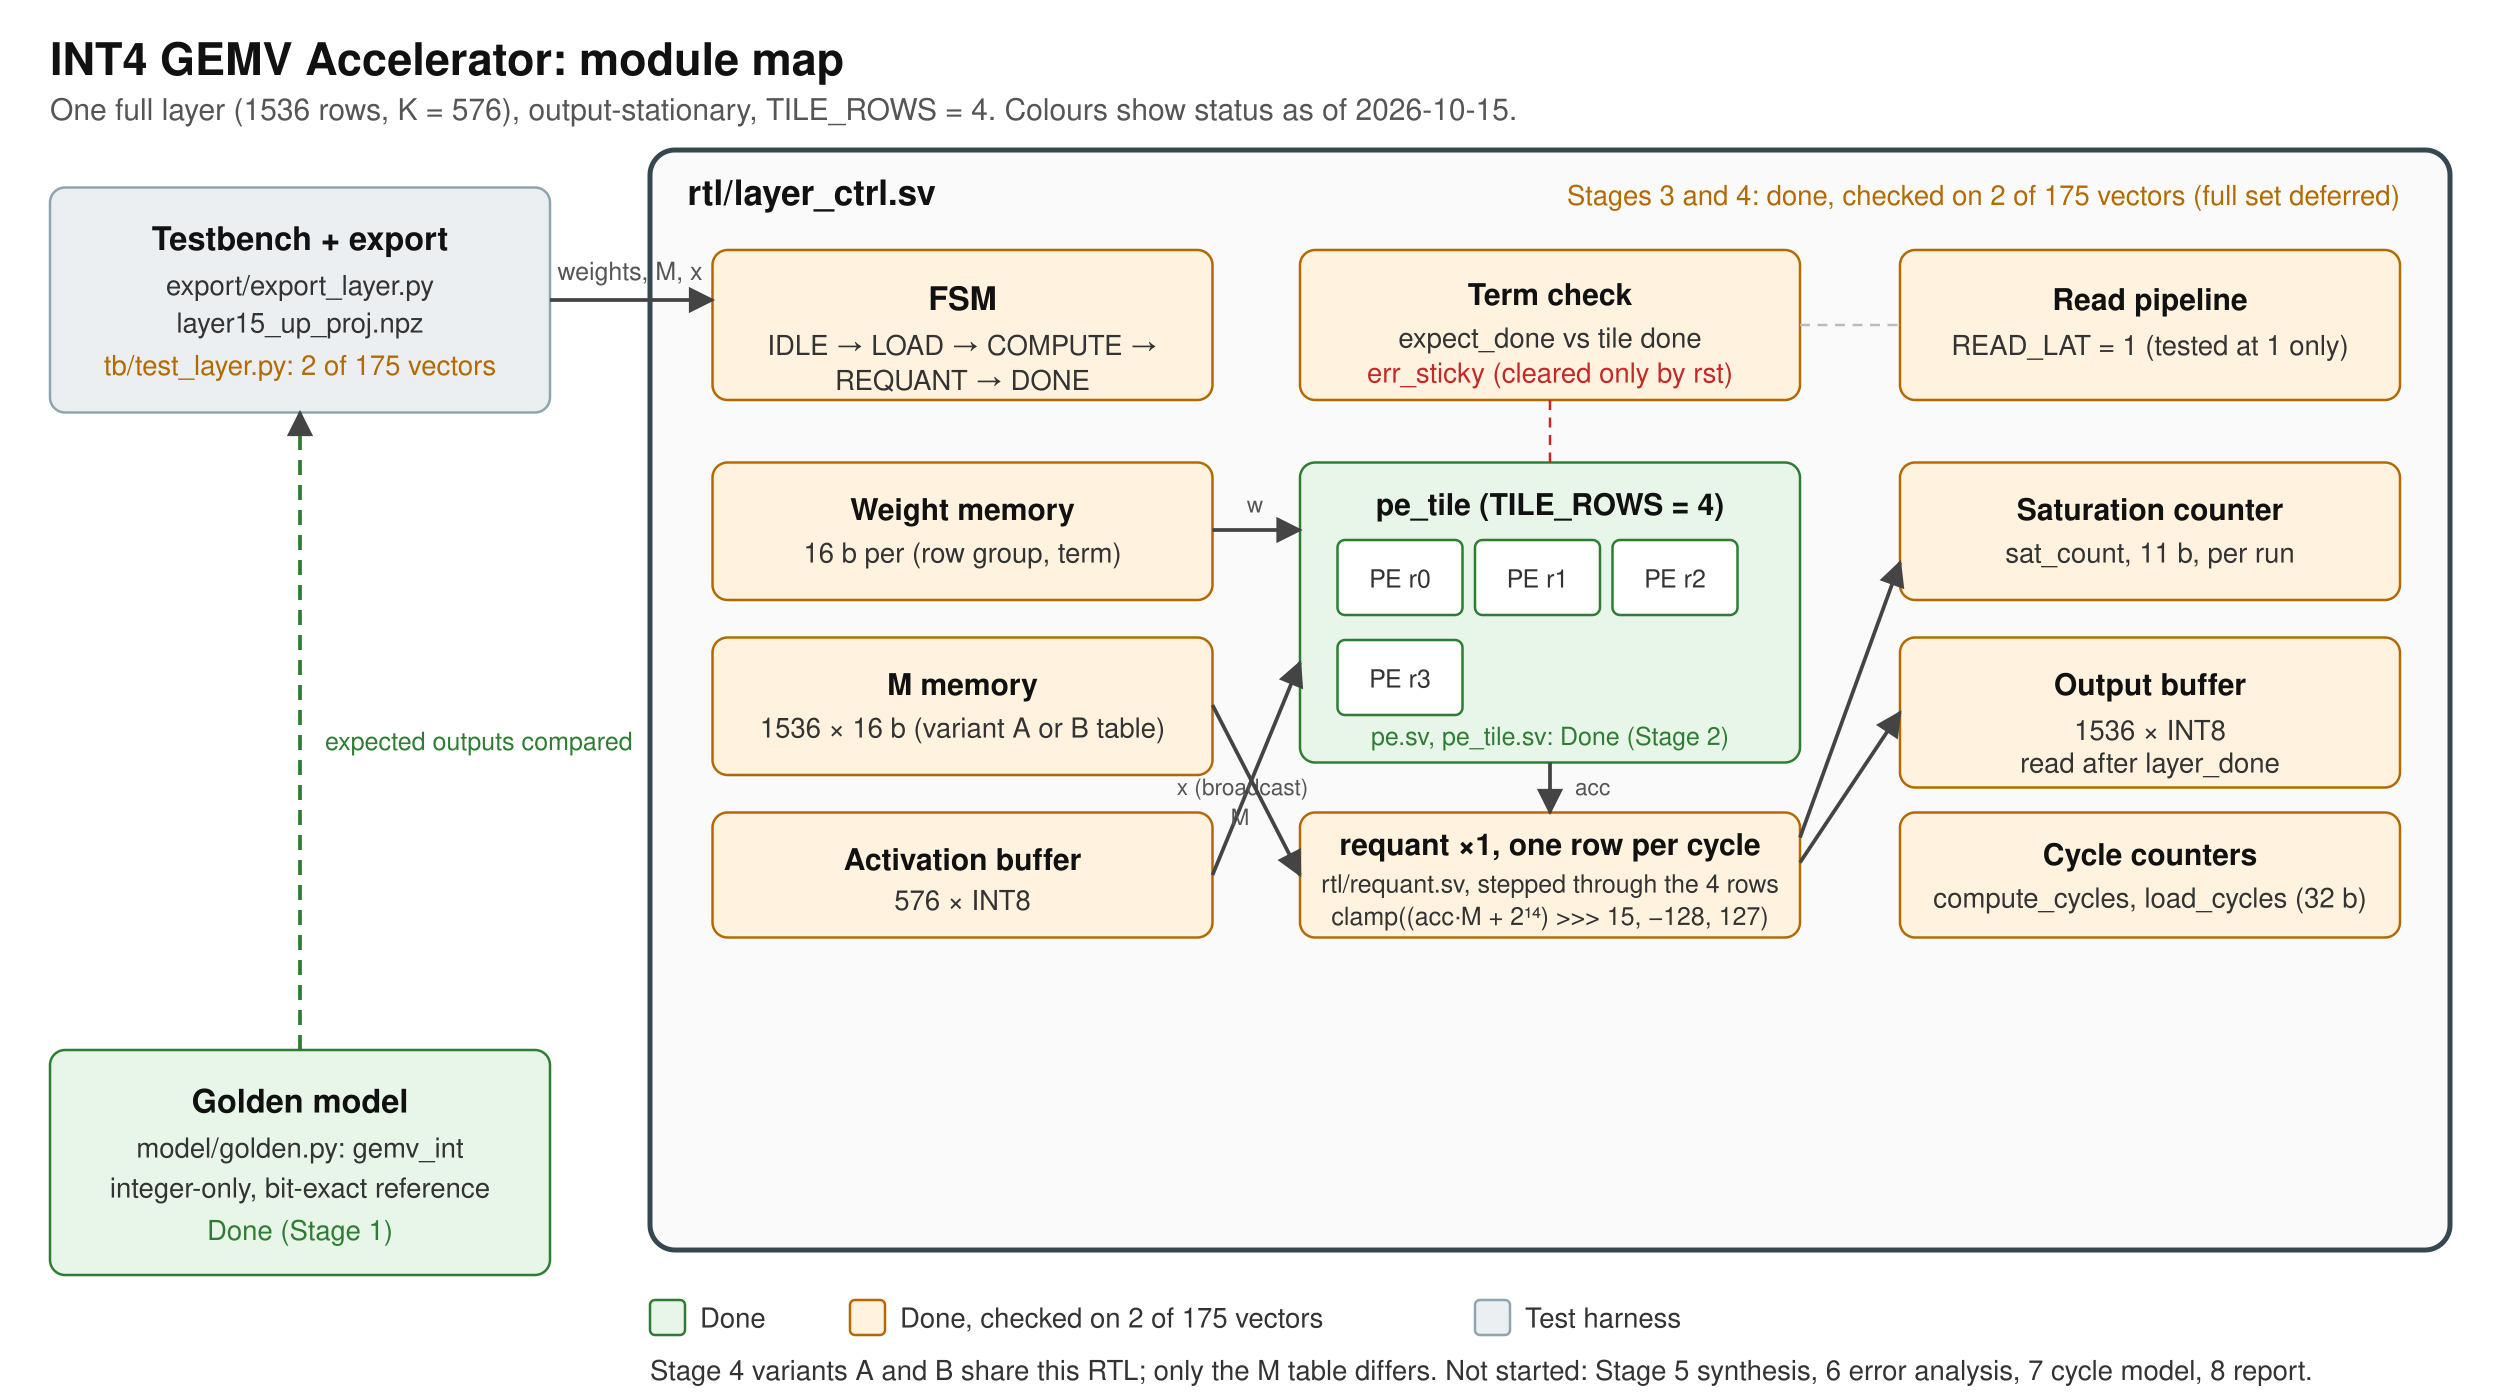
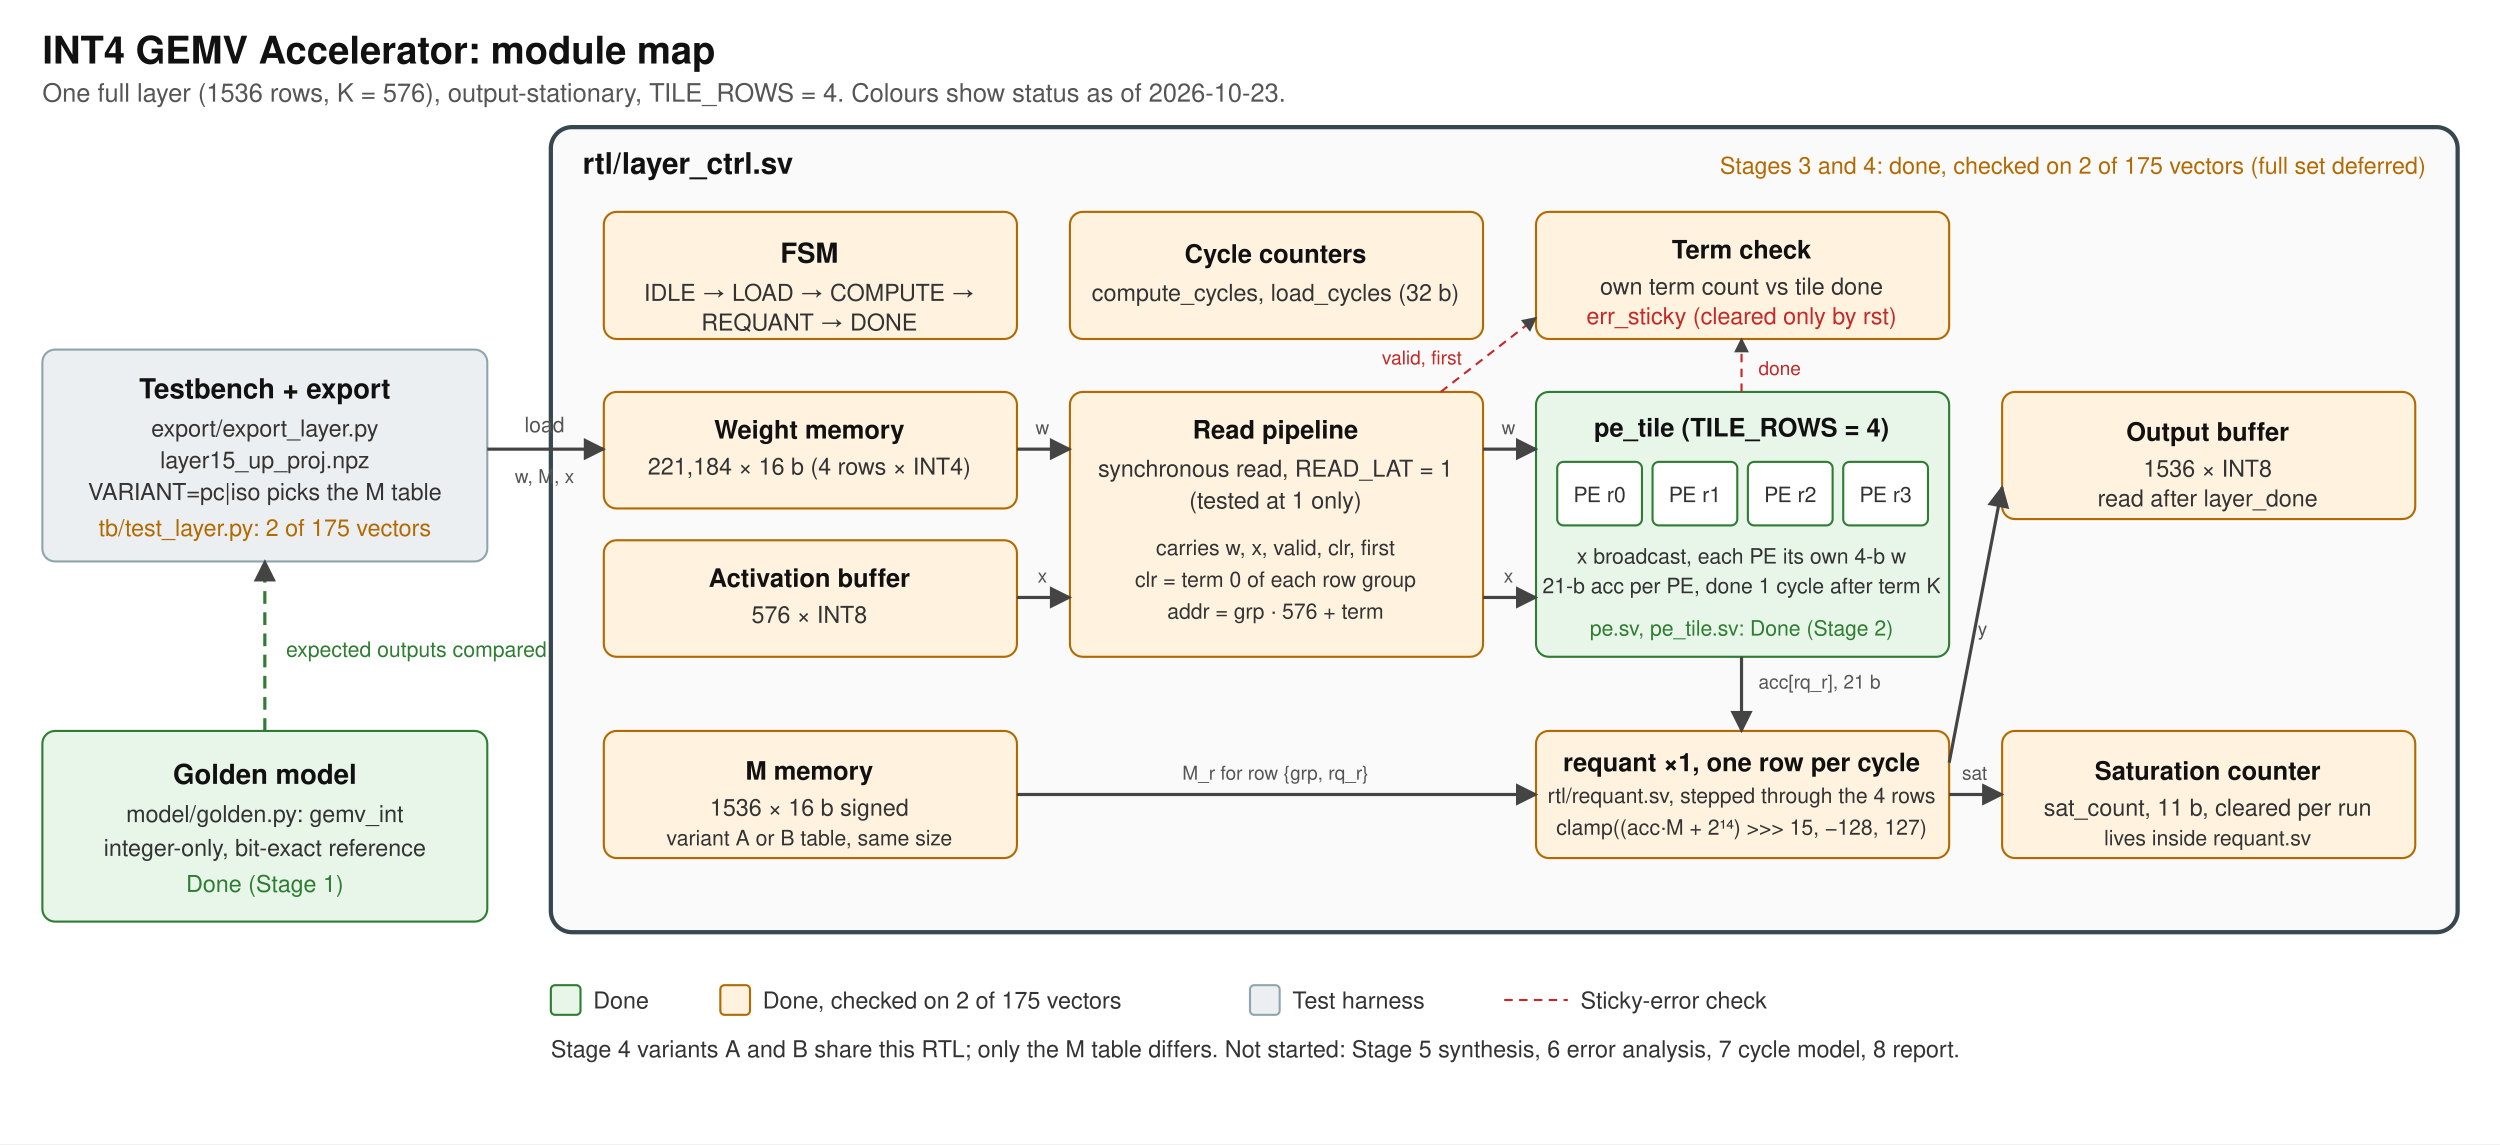
- <svg xmlns="http://www.w3.org/2000/svg" viewBox="0 0 1000 560" width="1000" height="560" font-family="Helvetica, Arial, sans-serif">
+ <svg xmlns="http://www.w3.org/2000/svg" viewBox="0 0 1180 540" width="1180" height="540" font-family="Helvetica, Arial, sans-serif">
  <defs>
    <marker id="arr" viewBox="0 0 10 10" refX="9" refY="5" markerWidth="7" markerHeight="7" orient="auto-start-reverse">
      <path d="M0,0 L10,5 L0,10 z" fill="#444" />
    </marker>
  </defs>
-   <rect width="1000" height="560" fill="#ffffff" />
+   <rect width="1180" height="540" fill="#ffffff" />
  <text x="20" y="30" font-size="18" font-weight="bold" fill="#111">INT4 GEMV Accelerator: module map</text>
-   <text x="20" y="48" font-size="12" fill="#555">One full layer (1536 rows, K = 576), output-stationary, TILE_ROWS = 4. Colours show status as of 2026-10-15.</text>
-   <rect x="20" y="75" width="200" height="90" rx="6" fill="#eceff1" stroke="#90a4ae" />
-   <text x="120" y="100" font-size="13" font-weight="bold" text-anchor="middle" fill="#111">Testbench + export</text>
-   <text x="120" y="118" font-size="11" text-anchor="middle" fill="#333">export/export_layer.py</text>
-   <text x="120" y="133" font-size="11" text-anchor="middle" fill="#333">layer15_up_proj.npz</text>
-   <text x="120" y="150" font-size="11" text-anchor="middle" fill="#b26a00">tb/test_layer.py: 2 of 175 vectors</text>
-   <rect x="20" y="420" width="200" height="90" rx="6" fill="#e8f5e9" stroke="#2e7d32" />
-   <text x="120" y="445" font-size="13" font-weight="bold" text-anchor="middle" fill="#111">Golden model</text>
-   <text x="120" y="463" font-size="11" text-anchor="middle" fill="#333">model/golden.py: gemv_int</text>
-   <text x="120" y="479" font-size="11" text-anchor="middle" fill="#333">integer-only, bit-exact reference</text>
-   <text x="120" y="496" font-size="11" text-anchor="middle" fill="#2e7d32">Done (Stage 1)</text>
-   <rect x="260" y="60" width="720" height="440" rx="10" fill="#fafafa" stroke="#37474f" stroke-width="2" />
+   <text x="20" y="48" font-size="12" fill="#555">One full layer (1536 rows, K = 576), output-stationary, TILE_ROWS = 4. Colours show status as of 2026-10-23.</text>
+   <rect x="20" y="165" width="210" height="100" rx="6" fill="#eceff1" stroke="#90a4ae" />
+   <text x="125" y="188" font-size="13" font-weight="bold" text-anchor="middle" fill="#111">Testbench + export</text>
+   <text x="125" y="206" font-size="11" text-anchor="middle" fill="#333">export/export_layer.py</text>
+   <text x="125" y="221" font-size="11" text-anchor="middle" fill="#333">layer15_up_proj.npz</text>
+   <text x="125" y="236" font-size="11" text-anchor="middle" fill="#333">VARIANT=pc|iso picks the M table</text>
+   <text x="125" y="253" font-size="11" text-anchor="middle" fill="#b26a00">tb/test_layer.py: 2 of 175 vectors</text>
+   <rect x="20" y="345" width="210" height="90" rx="6" fill="#e8f5e9" stroke="#2e7d32" />
+   <text x="125" y="370" font-size="13" font-weight="bold" text-anchor="middle" fill="#111">Golden model</text>
+   <text x="125" y="388" font-size="11" text-anchor="middle" fill="#333">model/golden.py: gemv_int</text>
+   <text x="125" y="404" font-size="11" text-anchor="middle" fill="#333">integer-only, bit-exact reference</text>
+   <text x="125" y="421" font-size="11" text-anchor="middle" fill="#2e7d32">Done (Stage 1)</text>
+   <rect x="260" y="60" width="900" height="380" rx="10" fill="#fafafa" stroke="#37474f" stroke-width="2" />
  <text x="275" y="82" font-size="14" font-weight="bold" fill="#111">rtl/layer_ctrl.sv</text>
-   <text x="960" y="82" font-size="11" fill="#b26a00" text-anchor="end">Stages 3 and 4: done, checked on 2 of 175 vectors (full set deferred)</text>
-   <rect x="285" y="100" width="200" height="60" rx="6" fill="#fff3e0" stroke="#b26a00" />
-   <text x="385" y="124" font-size="13" font-weight="bold" text-anchor="middle" fill="#111">FSM</text>
-   <text x="385" y="142" font-size="11" text-anchor="middle" fill="#333">IDLE → LOAD → COMPUTE →</text>
-   <text x="385" y="156" font-size="11" text-anchor="middle" fill="#333">REQUANT → DONE</text>
-   <rect x="285" y="185" width="200" height="55" rx="6" fill="#fff3e0" stroke="#b26a00" />
-   <text x="385" y="208" font-size="12" font-weight="bold" text-anchor="middle" fill="#111">Weight memory</text>
-   <text x="385" y="225" font-size="11" text-anchor="middle" fill="#333">16 b per (row group, term)</text>
-   <rect x="285" y="255" width="200" height="55" rx="6" fill="#fff3e0" stroke="#b26a00" />
-   <text x="385" y="278" font-size="12" font-weight="bold" text-anchor="middle" fill="#111">M memory</text>
-   <text x="385" y="295" font-size="11" text-anchor="middle" fill="#333">1536 × 16 b (variant A or B table)</text>
-   <rect x="285" y="325" width="200" height="50" rx="6" fill="#fff3e0" stroke="#b26a00" />
-   <text x="385" y="348" font-size="12" font-weight="bold" text-anchor="middle" fill="#111">Activation buffer</text>
-   <text x="385" y="364" font-size="11" text-anchor="middle" fill="#333">576 × INT8</text>
-   <rect x="520" y="100" width="200" height="60" rx="6" fill="#fff3e0" stroke="#b26a00" />
-   <text x="620" y="122" font-size="12" font-weight="bold" text-anchor="middle" fill="#111">Term check</text>
-   <text x="620" y="139" font-size="11" text-anchor="middle" fill="#333">expect_done vs tile done</text>
-   <text x="620" y="153" font-size="11" text-anchor="middle" fill="#c62828">err_sticky (cleared only by rst)</text>
-   <rect x="520" y="185" width="200" height="120" rx="6" fill="#e8f5e9" stroke="#2e7d32" />
-   <text x="620" y="206" font-size="12" font-weight="bold" text-anchor="middle" fill="#111">pe_tile (TILE_ROWS = 4)</text>
-   <rect x="535" y="216" width="50" height="30" rx="3" fill="#ffffff" stroke="#2e7d32" />
-   <text x="560" y="235" font-size="10" text-anchor="middle" fill="#333">PE r0</text>
-   <rect x="590" y="216" width="50" height="30" rx="3" fill="#ffffff" stroke="#2e7d32" />
-   <text x="615" y="235" font-size="10" text-anchor="middle" fill="#333">PE r1</text>
-   <rect x="645" y="216" width="50" height="30" rx="3" fill="#ffffff" stroke="#2e7d32" />
-   <text x="670" y="235" font-size="10" text-anchor="middle" fill="#333">PE r2</text>
-   <rect x="535" y="256" width="50" height="30" rx="3" fill="#ffffff" stroke="#2e7d32" />
-   <text x="560" y="275" font-size="10" text-anchor="middle" fill="#333">PE r3</text>
-   <text x="620" y="298" font-size="10" text-anchor="middle" fill="#2e7d32">pe.sv, pe_tile.sv: Done (Stage 2)</text>
-   <rect x="520" y="325" width="200" height="50" rx="6" fill="#fff3e0" stroke="#b26a00" />
-   <text x="620" y="342" font-size="12" font-weight="bold" text-anchor="middle" fill="#111">requant ×1, one row per cycle</text>
-   <text x="620" y="357" font-size="10" text-anchor="middle" fill="#333">rtl/requant.sv, stepped through the 4 rows</text>
-   <text x="620" y="370" font-size="10" text-anchor="middle" fill="#333">clamp((acc·M + 2¹⁴) &gt;&gt;&gt; 15, −128, 127)</text>
-   <rect x="760" y="100" width="200" height="60" rx="6" fill="#fff3e0" stroke="#b26a00" />
-   <text x="860" y="124" font-size="12" font-weight="bold" text-anchor="middle" fill="#111">Read pipeline</text>
-   <text x="860" y="142" font-size="11" text-anchor="middle" fill="#333">READ_LAT = 1 (tested at 1 only)</text>
-   <rect x="760" y="185" width="200" height="55" rx="6" fill="#fff3e0" stroke="#b26a00" />
-   <text x="860" y="208" font-size="12" font-weight="bold" text-anchor="middle" fill="#111">Saturation counter</text>
-   <text x="860" y="225" font-size="11" text-anchor="middle" fill="#333">sat_count, 11 b, per run</text>
-   <rect x="760" y="255" width="200" height="60" rx="6" fill="#fff3e0" stroke="#b26a00" />
-   <text x="860" y="278" font-size="12" font-weight="bold" text-anchor="middle" fill="#111">Output buffer</text>
-   <text x="860" y="296" font-size="11" text-anchor="middle" fill="#333">1536 × INT8</text>
-   <text x="860" y="309" font-size="11" text-anchor="middle" fill="#333">read after layer_done</text>
-   <rect x="760" y="325" width="200" height="50" rx="6" fill="#fff3e0" stroke="#b26a00" />
-   <text x="860" y="346" font-size="12" font-weight="bold" text-anchor="middle" fill="#111">Cycle counters</text>
-   <text x="860" y="363" font-size="11" text-anchor="middle" fill="#333">compute_cycles, load_cycles (32 b)</text>
-   <line x1="220" y1="120" x2="285" y2="120" stroke="#444" stroke-width="1.5" marker-end="url(#arr)" />
-   <text x="252" y="112" font-size="10" text-anchor="middle" fill="#555">weights, M, x</text>
-   <line x1="485" y1="212" x2="520" y2="212" stroke="#444" stroke-width="1.5" marker-end="url(#arr)" />
-   <text x="502" y="205" font-size="9" text-anchor="middle" fill="#555">w</text>
-   <line x1="485" y1="350" x2="520" y2="265" stroke="#444" stroke-width="1.5" marker-end="url(#arr)" />
-   <text x="497" y="318" font-size="9" text-anchor="middle" fill="#555">x (broadcast)</text>
-   <line x1="485" y1="282" x2="520" y2="350" stroke="#444" stroke-width="1.5" marker-end="url(#arr)" />
-   <text x="496" y="330" font-size="9" text-anchor="middle" fill="#555">M</text>
-   <line x1="620" y1="305" x2="620" y2="325" stroke="#444" stroke-width="1.5" marker-end="url(#arr)" />
-   <text x="630" y="318" font-size="9" fill="#555">acc</text>
-   <line x1="720" y1="345" x2="760" y2="285" stroke="#444" stroke-width="1.5" marker-end="url(#arr)" />
-   <line x1="720" y1="335" x2="760" y2="225" stroke="#444" stroke-width="1.5" marker-end="url(#arr)" />
-   <line x1="720" y1="130" x2="760" y2="130" stroke="#bbb" stroke-width="1" stroke-dasharray="4 3" />
-   <line x1="620" y1="160" x2="620" y2="185" stroke="#c62828" stroke-width="1" stroke-dasharray="4 3" />
-   <line x1="120" y1="420" x2="120" y2="165" stroke="#2e7d32" stroke-width="1.5" stroke-dasharray="6 4" marker-end="url(#arr)" />
-   <text x="130" y="300" font-size="10" fill="#2e7d32">expected outputs compared</text>
-   <g transform="translate(260,520)">
+   <text x="1145" y="82" font-size="11" fill="#b26a00" text-anchor="end">Stages 3 and 4: done, checked on 2 of 175 vectors (full set deferred)</text>
+   <rect x="285" y="100" width="195" height="60" rx="6" fill="#fff3e0" stroke="#b26a00" />
+   <text x="382" y="124" font-size="13" font-weight="bold" text-anchor="middle" fill="#111">FSM</text>
+   <text x="382" y="142" font-size="11" text-anchor="middle" fill="#333">IDLE → LOAD → COMPUTE →</text>
+   <text x="382" y="156" font-size="11" text-anchor="middle" fill="#333">REQUANT → DONE</text>
+   <rect x="285" y="185" width="195" height="55" rx="6" fill="#fff3e0" stroke="#b26a00" />
+   <text x="382" y="207" font-size="12" font-weight="bold" text-anchor="middle" fill="#111">Weight memory</text>
+   <text x="382" y="224" font-size="11" text-anchor="middle" fill="#333">221,184 × 16 b (4 rows × INT4)</text>
+   <rect x="285" y="255" width="195" height="55" rx="6" fill="#fff3e0" stroke="#b26a00" />
+   <text x="382" y="277" font-size="12" font-weight="bold" text-anchor="middle" fill="#111">Activation buffer</text>
+   <text x="382" y="294" font-size="11" text-anchor="middle" fill="#333">576 × INT8</text>
+   <rect x="285" y="345" width="195" height="60" rx="6" fill="#fff3e0" stroke="#b26a00" />
+   <text x="382" y="368" font-size="12" font-weight="bold" text-anchor="middle" fill="#111">M memory</text>
+   <text x="382" y="385" font-size="11" text-anchor="middle" fill="#333">1536 × 16 b signed</text>
+   <text x="382" y="399" font-size="10" text-anchor="middle" fill="#333">variant A or B table, same size</text>
+   <rect x="505" y="100" width="195" height="60" rx="6" fill="#fff3e0" stroke="#b26a00" />
+   <text x="602" y="124" font-size="12" font-weight="bold" text-anchor="middle" fill="#111">Cycle counters</text>
+   <text x="602" y="142" font-size="11" text-anchor="middle" fill="#333">compute_cycles, load_cycles (32 b)</text>
+   <rect x="505" y="185" width="195" height="125" rx="6" fill="#fff3e0" stroke="#b26a00" />
+   <text x="602" y="207" font-size="12" font-weight="bold" text-anchor="middle" fill="#111">Read pipeline</text>
+   <text x="602" y="225" font-size="11" text-anchor="middle" fill="#333">synchronous read, READ_LAT = 1</text>
+   <text x="602" y="240" font-size="11" text-anchor="middle" fill="#333">(tested at 1 only)</text>
+   <text x="602" y="262" font-size="10" text-anchor="middle" fill="#333">carries w, x, valid, clr, first</text>
+   <text x="602" y="277" font-size="10" text-anchor="middle" fill="#333">clr = term 0 of each row group</text>
+   <text x="602" y="292" font-size="10" text-anchor="middle" fill="#333">addr = grp · 576 + term</text>
+   <rect x="725" y="100" width="195" height="60" rx="6" fill="#fff3e0" stroke="#b26a00" />
+   <text x="822" y="122" font-size="12" font-weight="bold" text-anchor="middle" fill="#111">Term check</text>
+   <text x="822" y="139" font-size="11" text-anchor="middle" fill="#333">own term count vs tile done</text>
+   <text x="822" y="153" font-size="11" text-anchor="middle" fill="#c62828">err_sticky (cleared only by rst)</text>
+   <rect x="725" y="185" width="195" height="125" rx="6" fill="#e8f5e9" stroke="#2e7d32" />
+   <text x="822" y="206" font-size="12" font-weight="bold" text-anchor="middle" fill="#111">pe_tile (TILE_ROWS = 4)</text>
+   <rect x="735" y="218" width="40" height="30" rx="3" fill="#ffffff" stroke="#2e7d32" />
+   <text x="755" y="237" font-size="10" text-anchor="middle" fill="#333">PE r0</text>
+   <rect x="780" y="218" width="40" height="30" rx="3" fill="#ffffff" stroke="#2e7d32" />
+   <text x="800" y="237" font-size="10" text-anchor="middle" fill="#333">PE r1</text>
+   <rect x="825" y="218" width="40" height="30" rx="3" fill="#ffffff" stroke="#2e7d32" />
+   <text x="845" y="237" font-size="10" text-anchor="middle" fill="#333">PE r2</text>
+   <rect x="870" y="218" width="40" height="30" rx="3" fill="#ffffff" stroke="#2e7d32" />
+   <text x="890" y="237" font-size="10" text-anchor="middle" fill="#333">PE r3</text>
+   <text x="822" y="266" font-size="10" text-anchor="middle" fill="#333">x broadcast, each PE its own 4-b w</text>
+   <text x="822" y="280" font-size="10" text-anchor="middle" fill="#333">21-b acc per PE, done 1 cycle after term K</text>
+   <text x="822" y="300" font-size="10" text-anchor="middle" fill="#2e7d32">pe.sv, pe_tile.sv: Done (Stage 2)</text>
+   <rect x="725" y="345" width="195" height="60" rx="6" fill="#fff3e0" stroke="#b26a00" />
+   <text x="822" y="364" font-size="12" font-weight="bold" text-anchor="middle" fill="#111">requant ×1, one row per cycle</text>
+   <text x="822" y="379" font-size="10" text-anchor="middle" fill="#333">rtl/requant.sv, stepped through the 4 rows</text>
+   <text x="822" y="394" font-size="10" text-anchor="middle" fill="#333">clamp((acc·M + 2¹⁴) &gt;&gt;&gt; 15, −128, 127)</text>
+   <rect x="945" y="185" width="195" height="60" rx="6" fill="#fff3e0" stroke="#b26a00" />
+   <text x="1042" y="208" font-size="12" font-weight="bold" text-anchor="middle" fill="#111">Output buffer</text>
+   <text x="1042" y="225" font-size="11" text-anchor="middle" fill="#333">1536 × INT8</text>
+   <text x="1042" y="239" font-size="11" text-anchor="middle" fill="#333">read after layer_done</text>
+   <rect x="945" y="345" width="195" height="60" rx="6" fill="#fff3e0" stroke="#b26a00" />
+   <text x="1042" y="368" font-size="12" font-weight="bold" text-anchor="middle" fill="#111">Saturation counter</text>
+   <text x="1042" y="385" font-size="11" text-anchor="middle" fill="#333">sat_count, 11 b, cleared per run</text>
+   <text x="1042" y="399" font-size="10" text-anchor="middle" fill="#333">lives inside requant.sv</text>
+   <line x1="230" y1="212" x2="285" y2="212" stroke="#444" stroke-width="1.5" marker-end="url(#arr)" />
+   <text x="257" y="204" font-size="10" text-anchor="middle" fill="#555">load</text>
+   <text x="257" y="228" font-size="9" text-anchor="middle" fill="#555">w, M, x</text>
+   <line x1="480" y1="212" x2="505" y2="212" stroke="#444" stroke-width="1.5" marker-end="url(#arr)" />
+   <text x="492" y="205" font-size="9" text-anchor="middle" fill="#555">w</text>
+   <line x1="480" y1="282" x2="505" y2="282" stroke="#444" stroke-width="1.5" marker-end="url(#arr)" />
+   <text x="492" y="275" font-size="9" text-anchor="middle" fill="#555">x</text>
+   <line x1="700" y1="212" x2="725" y2="212" stroke="#444" stroke-width="1.5" marker-end="url(#arr)" />
+   <text x="712" y="205" font-size="9" text-anchor="middle" fill="#555">w</text>
+   <line x1="700" y1="282" x2="725" y2="282" stroke="#444" stroke-width="1.5" marker-end="url(#arr)" />
+   <text x="712" y="275" font-size="9" text-anchor="middle" fill="#555">x</text>
+   <line x1="680" y1="185" x2="725" y2="150" stroke="#c62828" stroke-width="1" stroke-dasharray="4 3" marker-end="url(#arr)" />
+   <text x="690" y="172" font-size="9" text-anchor="end" fill="#c62828">valid, first</text>
+   <line x1="822" y1="185" x2="822" y2="160" stroke="#c62828" stroke-width="1" stroke-dasharray="4 3" marker-end="url(#arr)" />
+   <text x="830" y="177" font-size="9" fill="#c62828">done</text>
+   <line x1="822" y1="310" x2="822" y2="345" stroke="#444" stroke-width="1.5" marker-end="url(#arr)" />
+   <text x="830" y="325" font-size="9" fill="#555">acc[rq_r], 21 b</text>
+   <line x1="480" y1="375" x2="725" y2="375" stroke="#444" stroke-width="1.5" marker-end="url(#arr)" />
+   <text x="602" y="368" font-size="9" text-anchor="middle" fill="#555">M_r for row {grp, rq_r}</text>
+   <line x1="920" y1="360" x2="945" y2="230" stroke="#444" stroke-width="1.5" marker-end="url(#arr)" />
+   <text x="938" y="300" font-size="9" text-anchor="end" fill="#555">y</text>
+   <line x1="920" y1="375" x2="945" y2="375" stroke="#444" stroke-width="1.5" marker-end="url(#arr)" />
+   <text x="932" y="368" font-size="9" text-anchor="middle" fill="#555">sat</text>
+   <line x1="125" y1="345" x2="125" y2="265" stroke="#2e7d32" stroke-width="1.5" stroke-dasharray="6 4" marker-end="url(#arr)" />
+   <text x="135" y="310" font-size="10" fill="#2e7d32">expected outputs compared</text>
+   <g transform="translate(260,465)">
    <rect x="0" y="0" width="14" height="14" rx="2" fill="#e8f5e9" stroke="#2e7d32" />
    <text x="20" y="11" font-size="11" fill="#333">Done</text>
    <rect x="80" y="0" width="14" height="14" rx="2" fill="#fff3e0" stroke="#b26a00" />
    <text x="100" y="11" font-size="11" fill="#333">Done, checked on 2 of 175 vectors</text>
    <rect x="330" y="0" width="14" height="14" rx="2" fill="#eceff1" stroke="#90a4ae" />
    <text x="350" y="11" font-size="11" fill="#333">Test harness</text>
-     <text x="0" y="32" font-size="11" fill="#333">Stage 4 variants A and B share this RTL; only the M table differs. Not started: Stage 5 synthesis, 6 error analysis, 7 cycle model, 8 report.</text>
+     <line x1="450" y1="7" x2="480" y2="7" stroke="#c62828" stroke-width="1" stroke-dasharray="4 3" />
+     <text x="486" y="11" font-size="11" fill="#333">Sticky-error check</text>
+     <text x="0" y="34" font-size="11" fill="#333">Stage 4 variants A and B share this RTL; only the M table differs. Not started: Stage 5 synthesis, 6 error analysis, 7 cycle model, 8 report.</text>
  </g>
</svg>
